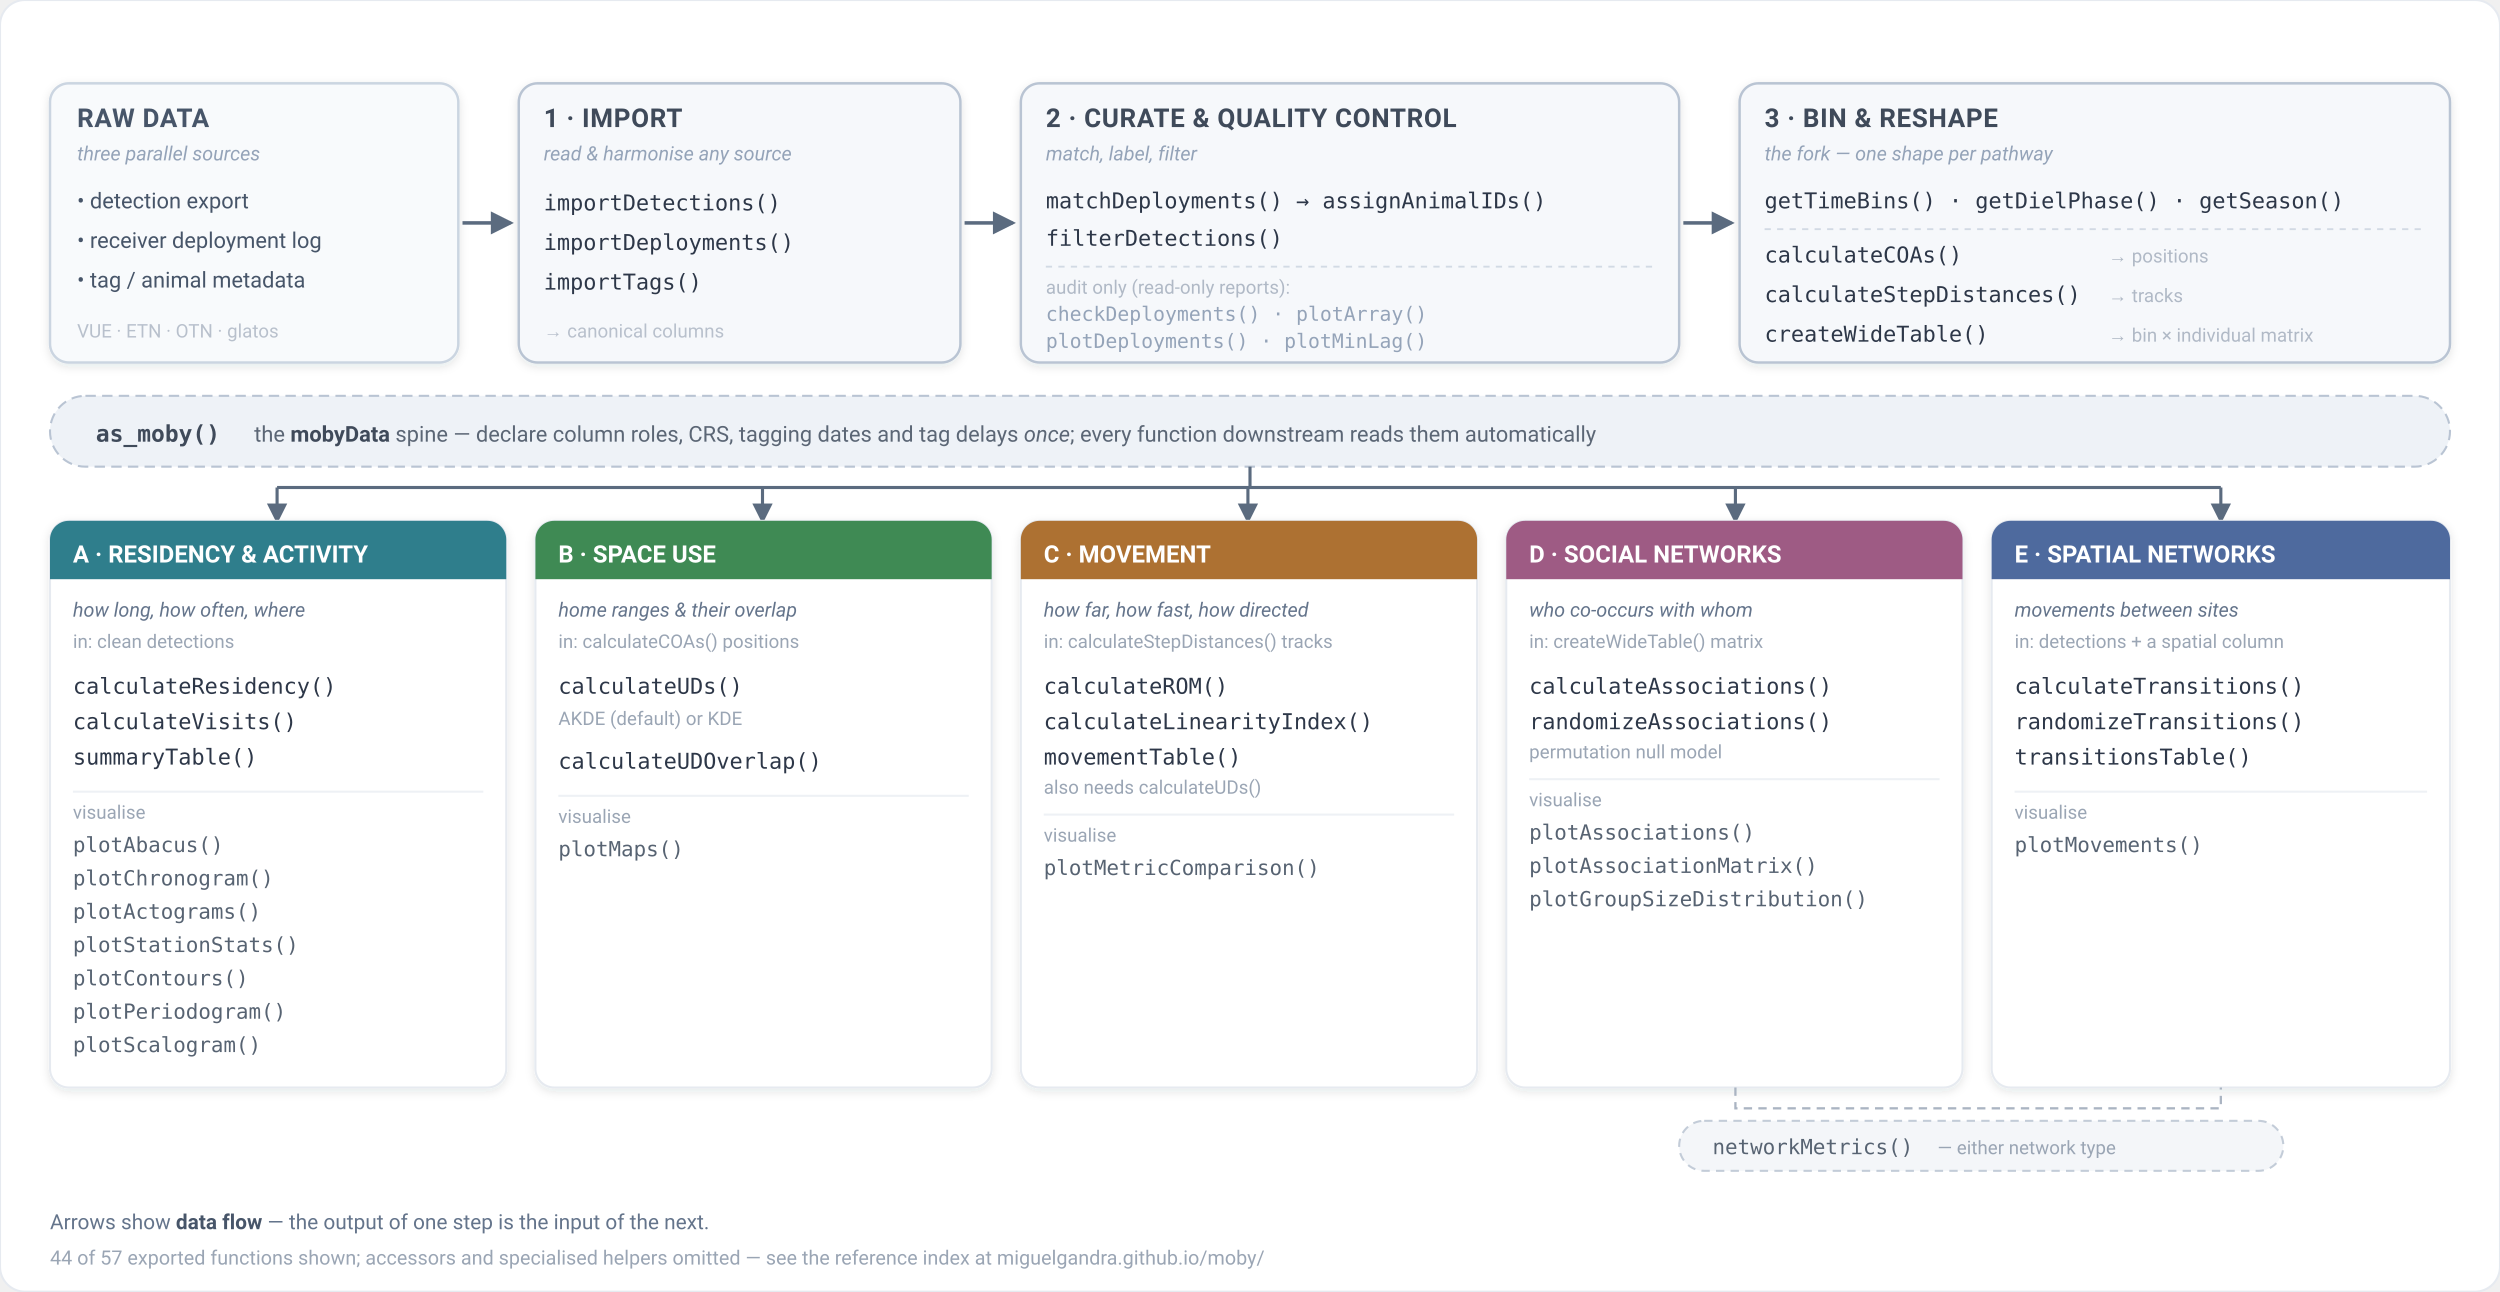
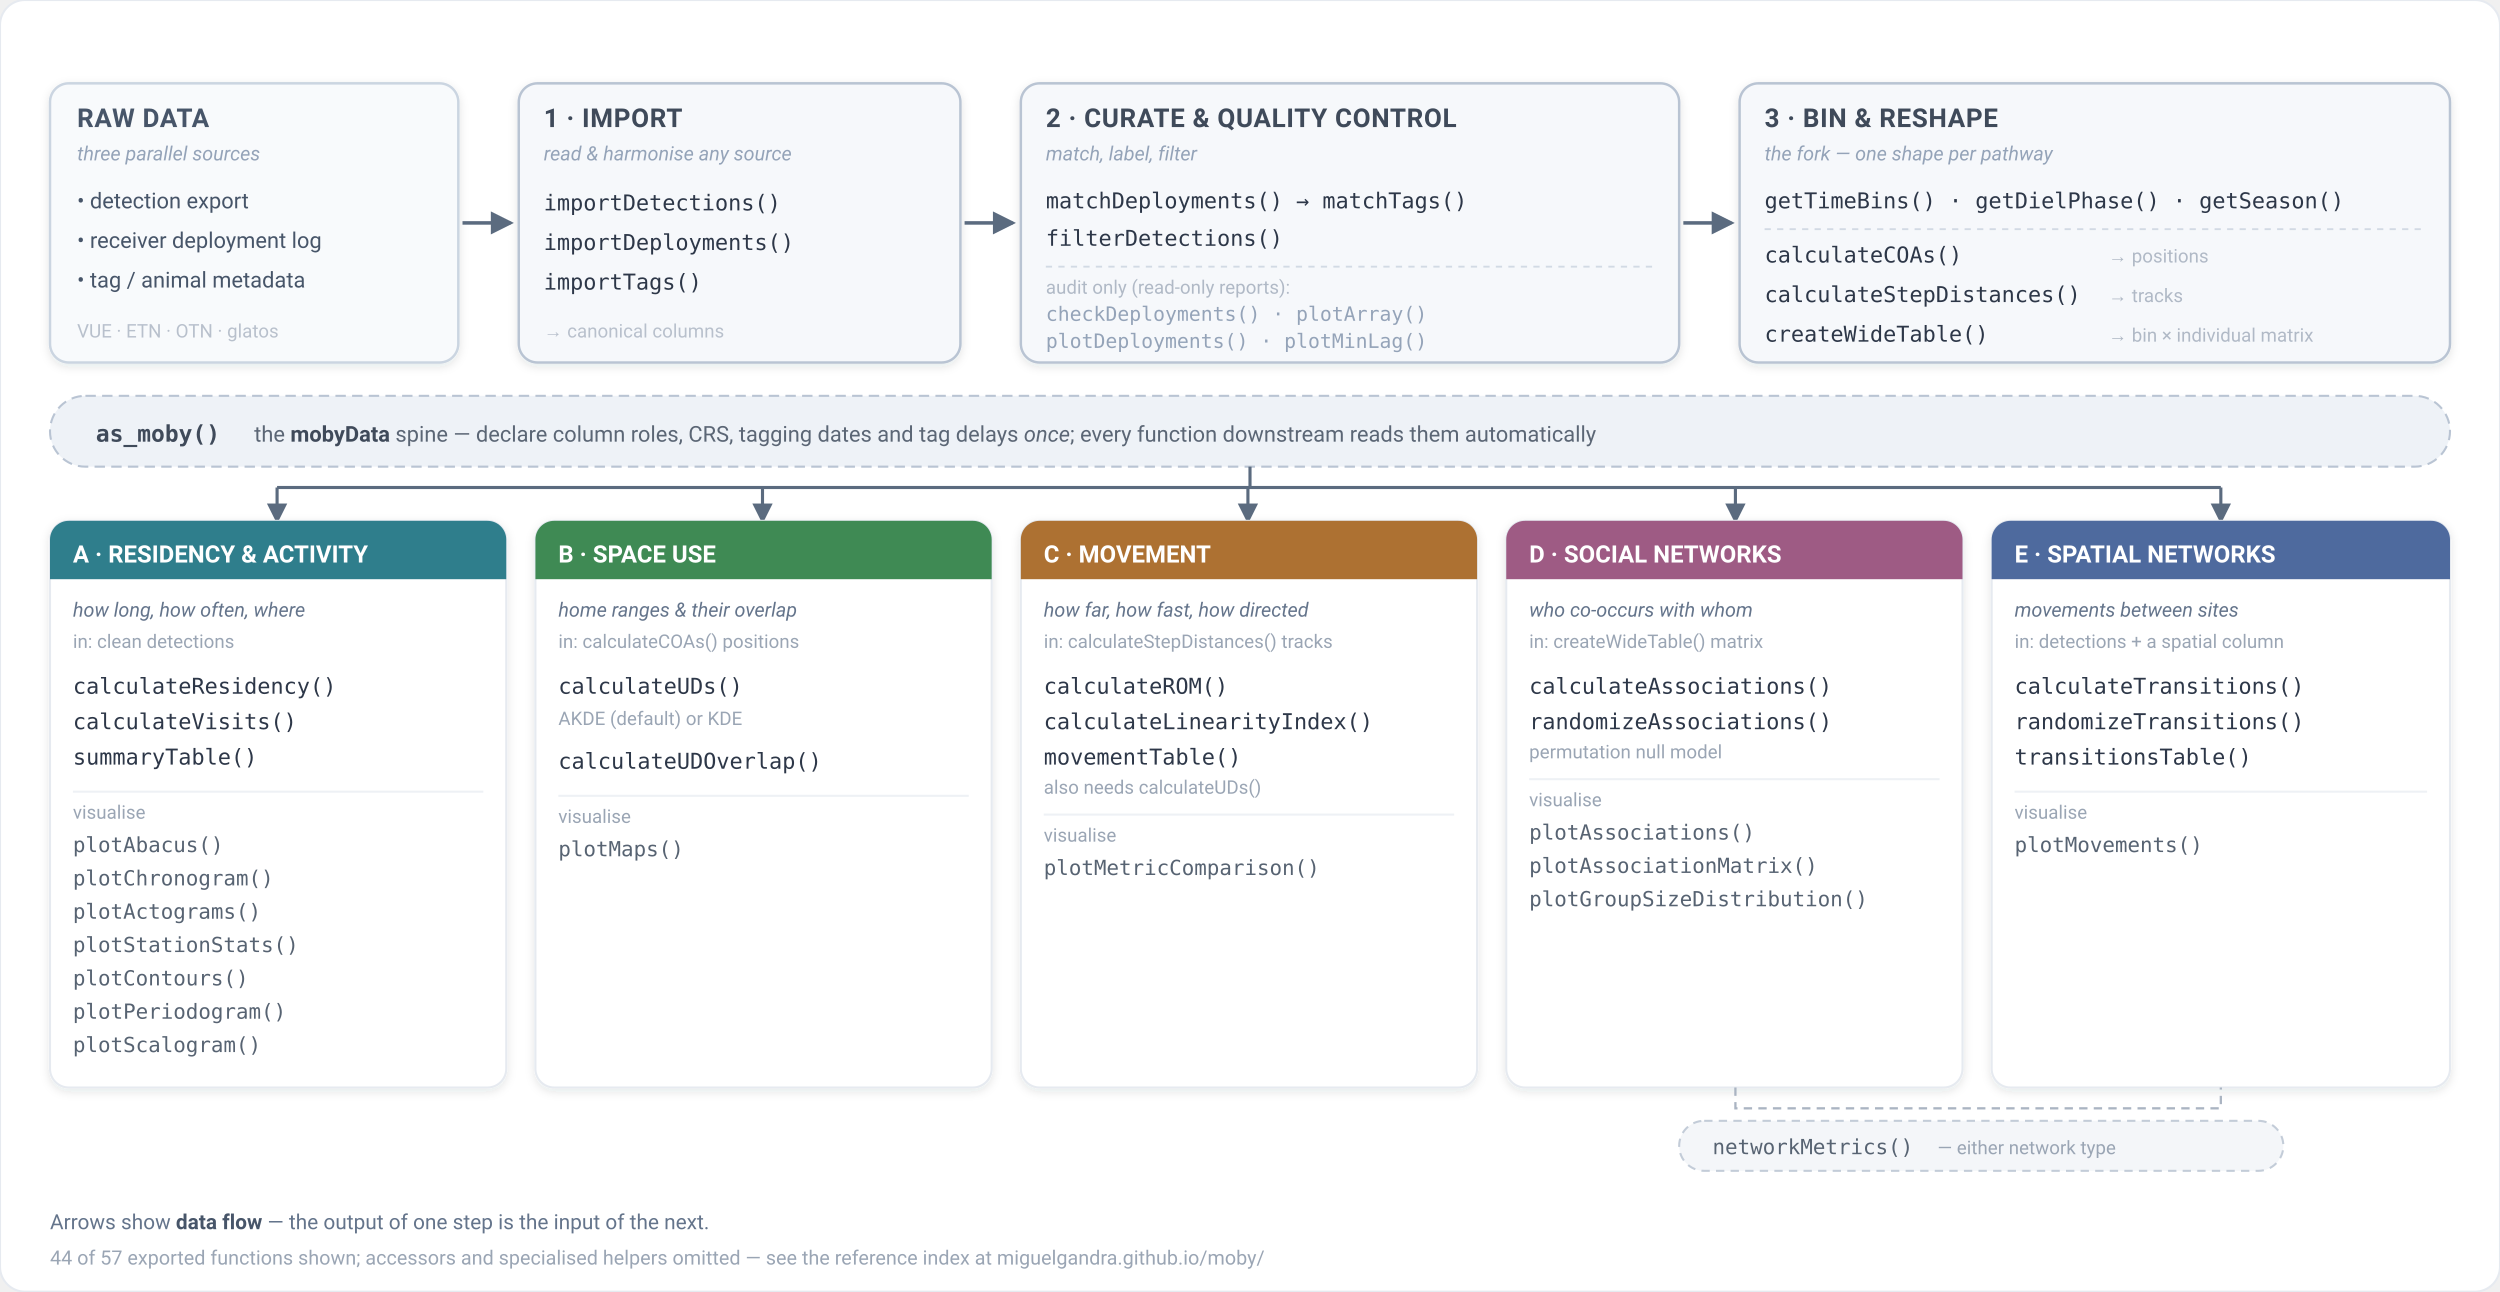
<svg xmlns="http://www.w3.org/2000/svg" viewBox="0 0 1200 620" width="1200" height="620" font-family="system-ui, -apple-system, 'Segoe UI', Roboto, 'Helvetica Neue', Arial, sans-serif" role="img" aria-label="moby package workflow: raw data through import, quality control and reshaping into five analytical pathways">
  <defs>
    <marker id="arw" viewBox="0 0 10 10" refX="8.5" refY="5" markerWidth="6.5" markerHeight="6.5" orient="auto-start-reverse">
      <path d="M 0 0 L 10 5 L 0 10 z" fill="#5b6b7f" />
    </marker>
    <filter id="cardshadow" x="-6%" y="-6%" width="112%" height="116%">
      <feDropShadow dx="0" dy="1.5" stdDeviation="2.4" flood-color="#243447" flood-opacity="0.11" />
    </filter>
  </defs>
  <rect x="0" y="0" width="1200" height="620" rx="12" fill="#ffffff" stroke="#e6eaf0" stroke-width="1" />
  <rect x="24" y="40" width="196" height="134" rx="9" fill="#f8fafc" stroke="#cbd5e1" stroke-width="1.2" filter="url(#cardshadow)" />
  <text x="37" y="61" font-size="12.5" font-weight="700" fill="#475569" letter-spacing="0.3">RAW DATA</text>
  <text x="37" y="77" font-size="9.5" font-style="italic" fill="#94a3b8">three parallel sources</text>
  <text x="37" y="100" font-size="10.5" fill="#475569">• detection export</text>
  <text x="37" y="119" font-size="10.5" fill="#475569">• receiver deployment log</text>
  <text x="37" y="138" font-size="10.5" fill="#475569">• tag / animal metadata</text>
  <text x="37" y="162" font-size="9" fill="#b8c0cc">VUE · ETN · OTN · glatos</text>
  <line x1="222" y1="107" x2="245" y2="107" stroke="#5b6b7f" stroke-width="1.7" marker-end="url(#arw)" />
  <rect x="249" y="40" width="212" height="134" rx="9" fill="#f6f8fb" stroke="#b9c4d3" stroke-width="1.2" filter="url(#cardshadow)" />
  <text x="261" y="61" font-size="12.5" font-weight="700" fill="#3f4a5a" letter-spacing="0.3">1 · IMPORT</text>
  <text x="261" y="77" font-size="9.5" font-style="italic" fill="#94a3b8">read &amp; harmonise any source</text>
  <text x="261" y="101" font-size="10.5" font-family="ui-monospace, Menlo, Consolas, monospace" fill="#2d3748">importDetections()</text>
  <text x="261" y="120" font-size="10.5" font-family="ui-monospace, Menlo, Consolas, monospace" fill="#2d3748">importDeployments()</text>
  <text x="261" y="139" font-size="10.5" font-family="ui-monospace, Menlo, Consolas, monospace" fill="#2d3748">importTags()</text>
  <text x="261" y="162" font-size="9" fill="#b8c0cc">→ canonical columns</text>
  <line x1="463" y1="107" x2="486" y2="107" stroke="#5b6b7f" stroke-width="1.7" marker-end="url(#arw)" />
  <rect x="490" y="40" width="316" height="134" rx="9" fill="#f6f8fb" stroke="#b9c4d3" stroke-width="1.2" filter="url(#cardshadow)" />
  <text x="502" y="61" font-size="12.5" font-weight="700" fill="#3f4a5a" letter-spacing="0.3">2 · CURATE &amp; QUALITY CONTROL</text>
  <text x="502" y="77" font-size="9.5" font-style="italic" fill="#94a3b8">match, label, filter</text>
-   <text x="502" y="100" font-size="10.5" font-family="ui-monospace, Menlo, Consolas, monospace" fill="#2d3748">matchDeployments()  →  assignAnimalIDs()</text>
+   <text x="502" y="100" font-size="10.5" font-family="ui-monospace, Menlo, Consolas, monospace" fill="#2d3748">matchDeployments()  →  matchTags()</text>
  <text x="502" y="118" font-size="10.5" font-family="ui-monospace, Menlo, Consolas, monospace" fill="#2d3748">filterDetections()</text>
  <line x1="502" y1="128" x2="794" y2="128" stroke="#d2dae4" stroke-width="0.9" stroke-dasharray="3 3" />
  <text x="502" y="141" font-size="9" fill="#b0b9c6">audit only (read-only reports):</text>
  <text x="502" y="154" font-size="9.5" font-family="ui-monospace, Menlo, Consolas, monospace" fill="#94a3b8">checkDeployments() · plotArray()</text>
  <text x="502" y="167" font-size="9.5" font-family="ui-monospace, Menlo, Consolas, monospace" fill="#94a3b8">plotDeployments() · plotMinLag()</text>
  <line x1="808" y1="107" x2="831" y2="107" stroke="#5b6b7f" stroke-width="1.7" marker-end="url(#arw)" />
  <rect x="835" y="40" width="341" height="134" rx="9" fill="#f6f8fb" stroke="#b9c4d3" stroke-width="1.2" filter="url(#cardshadow)" />
  <text x="847" y="61" font-size="12.5" font-weight="700" fill="#3f4a5a" letter-spacing="0.3">3 · BIN &amp; RESHAPE</text>
  <text x="847" y="77" font-size="9.5" font-style="italic" fill="#94a3b8">the fork — one shape per pathway</text>
  <text x="847" y="100" font-size="10.5" font-family="ui-monospace, Menlo, Consolas, monospace" fill="#2d3748">getTimeBins() · getDielPhase() · getSeason()</text>
  <line x1="847" y1="110" x2="1164" y2="110" stroke="#d2dae4" stroke-width="0.9" stroke-dasharray="3 3" />
  <text x="847" y="126" font-size="10.5" font-family="ui-monospace, Menlo, Consolas, monospace" fill="#2d3748">calculateCOAs()</text>
  <text x="1012" y="126" font-size="9" fill="#b0b9c6">→ positions</text>
  <text x="847" y="145" font-size="10.5" font-family="ui-monospace, Menlo, Consolas, monospace" fill="#2d3748">calculateStepDistances()</text>
  <text x="1012" y="145" font-size="9" fill="#b0b9c6">→ tracks</text>
  <text x="847" y="164" font-size="10.5" font-family="ui-monospace, Menlo, Consolas, monospace" fill="#2d3748">createWideTable()</text>
  <text x="1012" y="164" font-size="9" fill="#b0b9c6">→ bin × individual matrix</text>
  <rect x="24" y="190" width="1152" height="34" rx="17" fill="#eef2f7" stroke="#b9c4d3" stroke-width="1" stroke-dasharray="5 3" />
  <text x="46" y="212" font-size="11" font-weight="700" font-family="ui-monospace, Menlo, Consolas, monospace" fill="#3f4a5a">as_moby()</text>
  <text x="122" y="212" font-size="10.5" fill="#5b6675">the <tspan font-weight="700" fill="#3f4a5a">mobyData</tspan> spine — declare column roles, CRS, tagging dates and tag delays <tspan font-style="italic">once</tspan>; every function downstream reads them automatically</text>
  <path d="M 600 224 L 600 234" stroke="#5b6b7f" stroke-width="1.5" fill="none" />
  <path d="M 133 234 L 1066 234" stroke="#5b6b7f" stroke-width="1.5" fill="none" />
  <path d="M 133 234 L 133 250" stroke="#5b6b7f" stroke-width="1.5" fill="none" marker-end="url(#arw)" />
  <path d="M 366 234 L 366 250" stroke="#5b6b7f" stroke-width="1.5" fill="none" marker-end="url(#arw)" />
  <path d="M 599 234 L 599 250" stroke="#5b6b7f" stroke-width="1.5" fill="none" marker-end="url(#arw)" />
  <path d="M 833 234 L 833 250" stroke="#5b6b7f" stroke-width="1.5" fill="none" marker-end="url(#arw)" />
  <path d="M 1066 234 L 1066 250" stroke="#5b6b7f" stroke-width="1.5" fill="none" marker-end="url(#arw)" />
  <rect x="24" y="250" width="219" height="272" rx="9" fill="#ffffff" stroke="#e6eaf0" stroke-width="1" filter="url(#cardshadow)" />
  <path d="M 24 259 a9 9 0 0 1 9 -9 h201 a9 9 0 0 1 9 9 v19 h-219 z" fill="#2F7E8C" />
  <text x="35" y="270" font-size="11.5" font-weight="700" fill="#ffffff">A · RESIDENCY &amp; ACTIVITY</text>
  <text x="35" y="296" font-size="9.5" font-style="italic" fill="#64748b">how long, how often, where</text>
  <text x="35" y="311" font-size="9" fill="#9aa5b4">in: clean detections</text>
  <text x="35" y="333" font-size="10.5" font-family="ui-monospace, Menlo, Consolas, monospace" fill="#2d3748">calculateResidency()</text>
  <text x="35" y="350" font-size="10.5" font-family="ui-monospace, Menlo, Consolas, monospace" fill="#2d3748">calculateVisits()</text>
  <text x="35" y="367" font-size="10.5" font-family="ui-monospace, Menlo, Consolas, monospace" fill="#2d3748">summaryTable()</text>
  <line x1="35" y1="380" x2="232" y2="380" stroke="#eef1f5" stroke-width="1" />
  <text x="35" y="393" font-size="9" fill="#9aa5b4">visualise</text>
  <text x="35" y="409" font-size="10" font-family="ui-monospace, Menlo, Consolas, monospace" fill="#576372">plotAbacus()</text>
  <text x="35" y="425" font-size="10" font-family="ui-monospace, Menlo, Consolas, monospace" fill="#576372">plotChronogram()</text>
  <text x="35" y="441" font-size="10" font-family="ui-monospace, Menlo, Consolas, monospace" fill="#576372">plotActograms()</text>
  <text x="35" y="457" font-size="10" font-family="ui-monospace, Menlo, Consolas, monospace" fill="#576372">plotStationStats()</text>
  <text x="35" y="473" font-size="10" font-family="ui-monospace, Menlo, Consolas, monospace" fill="#576372">plotContours()</text>
  <text x="35" y="489" font-size="10" font-family="ui-monospace, Menlo, Consolas, monospace" fill="#576372">plotPeriodogram()</text>
  <text x="35" y="505" font-size="10" font-family="ui-monospace, Menlo, Consolas, monospace" fill="#576372">plotScalogram()</text>
  <rect x="257" y="250" width="219" height="272" rx="9" fill="#ffffff" stroke="#e6eaf0" stroke-width="1" filter="url(#cardshadow)" />
  <path d="M 257 259 a9 9 0 0 1 9 -9 h201 a9 9 0 0 1 9 9 v19 h-219 z" fill="#3F8A54" />
  <text x="268" y="270" font-size="11.5" font-weight="700" fill="#ffffff">B · SPACE USE</text>
  <text x="268" y="296" font-size="9.5" font-style="italic" fill="#64748b">home ranges &amp; their overlap</text>
  <text x="268" y="311" font-size="9" fill="#9aa5b4">in: calculateCOAs() positions</text>
  <text x="268" y="333" font-size="10.5" font-family="ui-monospace, Menlo, Consolas, monospace" fill="#2d3748">calculateUDs()</text>
  <text x="268" y="348" font-size="9" fill="#9aa5b4">AKDE (default) or KDE</text>
  <text x="268" y="369" font-size="10.5" font-family="ui-monospace, Menlo, Consolas, monospace" fill="#2d3748">calculateUDOverlap()</text>
  <line x1="268" y1="382" x2="465" y2="382" stroke="#eef1f5" stroke-width="1" />
  <text x="268" y="395" font-size="9" fill="#9aa5b4">visualise</text>
  <text x="268" y="411" font-size="10" font-family="ui-monospace, Menlo, Consolas, monospace" fill="#576372">plotMaps()</text>
  <rect x="490" y="250" width="219" height="272" rx="9" fill="#ffffff" stroke="#e6eaf0" stroke-width="1" filter="url(#cardshadow)" />
  <path d="M 490 259 a9 9 0 0 1 9 -9 h201 a9 9 0 0 1 9 9 v19 h-219 z" fill="#AD7132" />
  <text x="501" y="270" font-size="11.5" font-weight="700" fill="#ffffff">C · MOVEMENT</text>
  <text x="501" y="296" font-size="9.5" font-style="italic" fill="#64748b">how far, how fast, how directed</text>
  <text x="501" y="311" font-size="9" fill="#9aa5b4">in: calculateStepDistances() tracks</text>
  <text x="501" y="333" font-size="10.5" font-family="ui-monospace, Menlo, Consolas, monospace" fill="#2d3748">calculateROM()</text>
  <text x="501" y="350" font-size="10.5" font-family="ui-monospace, Menlo, Consolas, monospace" fill="#2d3748">calculateLinearityIndex()</text>
  <text x="501" y="367" font-size="10.5" font-family="ui-monospace, Menlo, Consolas, monospace" fill="#2d3748">movementTable()</text>
  <text x="501" y="381" font-size="9" fill="#9aa5b4">also needs calculateUDs()</text>
  <line x1="501" y1="391" x2="698" y2="391" stroke="#eef1f5" stroke-width="1" />
  <text x="501" y="404" font-size="9" fill="#9aa5b4">visualise</text>
  <text x="501" y="420" font-size="10" font-family="ui-monospace, Menlo, Consolas, monospace" fill="#576372">plotMetricComparison()</text>
  <rect x="723" y="250" width="219" height="272" rx="9" fill="#ffffff" stroke="#e6eaf0" stroke-width="1" filter="url(#cardshadow)" />
  <path d="M 723 259 a9 9 0 0 1 9 -9 h201 a9 9 0 0 1 9 9 v19 h-219 z" fill="#9E5B84" />
  <text x="734" y="270" font-size="11.5" font-weight="700" fill="#ffffff">D · SOCIAL NETWORKS</text>
  <text x="734" y="296" font-size="9.5" font-style="italic" fill="#64748b">who co-occurs with whom</text>
  <text x="734" y="311" font-size="9" fill="#9aa5b4">in: createWideTable() matrix</text>
  <text x="734" y="333" font-size="10.5" font-family="ui-monospace, Menlo, Consolas, monospace" fill="#2d3748">calculateAssociations()</text>
  <text x="734" y="350" font-size="10.5" font-family="ui-monospace, Menlo, Consolas, monospace" fill="#2d3748">randomizeAssociations()</text>
  <text x="734" y="364" font-size="9" fill="#9aa5b4">permutation null model</text>
  <line x1="734" y1="374" x2="931" y2="374" stroke="#eef1f5" stroke-width="1" />
  <text x="734" y="387" font-size="9" fill="#9aa5b4">visualise</text>
  <text x="734" y="403" font-size="10" font-family="ui-monospace, Menlo, Consolas, monospace" fill="#576372">plotAssociations()</text>
  <text x="734" y="419" font-size="10" font-family="ui-monospace, Menlo, Consolas, monospace" fill="#576372">plotAssociationMatrix()</text>
  <text x="734" y="435" font-size="10" font-family="ui-monospace, Menlo, Consolas, monospace" fill="#576372">plotGroupSizeDistribution()</text>
  <rect x="956" y="250" width="220" height="272" rx="9" fill="#ffffff" stroke="#e6eaf0" stroke-width="1" filter="url(#cardshadow)" />
  <path d="M 956 259 a9 9 0 0 1 9 -9 h202 a9 9 0 0 1 9 9 v19 h-220 z" fill="#4E6A9E" />
  <text x="967" y="270" font-size="11.5" font-weight="700" fill="#ffffff">E · SPATIAL NETWORKS</text>
  <text x="967" y="296" font-size="9.5" font-style="italic" fill="#64748b">movements between sites</text>
  <text x="967" y="311" font-size="9" fill="#9aa5b4">in: detections + a spatial column</text>
  <text x="967" y="333" font-size="10.5" font-family="ui-monospace, Menlo, Consolas, monospace" fill="#2d3748">calculateTransitions()</text>
  <text x="967" y="350" font-size="10.5" font-family="ui-monospace, Menlo, Consolas, monospace" fill="#2d3748">randomizeTransitions()</text>
  <text x="967" y="367" font-size="10.5" font-family="ui-monospace, Menlo, Consolas, monospace" fill="#2d3748">transitionsTable()</text>
  <line x1="967" y1="380" x2="1165" y2="380" stroke="#eef1f5" stroke-width="1" />
  <text x="967" y="393" font-size="9" fill="#9aa5b4">visualise</text>
  <text x="967" y="409" font-size="10" font-family="ui-monospace, Menlo, Consolas, monospace" fill="#576372">plotMovements()</text>
  <path d="M 833 522 L 833 532 L 1066 532 L 1066 522" stroke="#aab4c2" stroke-width="1.1" fill="none" stroke-dasharray="4 3" />
  <rect x="806" y="538" width="290" height="24" rx="12" fill="#f4f6f9" stroke="#c3ccd8" stroke-width="1" stroke-dasharray="4 3" />
  <text x="822" y="554" font-size="10" font-family="ui-monospace, Menlo, Consolas, monospace" fill="#576372">networkMetrics()</text>
  <text x="930" y="554" font-size="9" fill="#9aa5b4">— either network type</text>
  <text x="24" y="590" font-size="10" fill="#64748b">Arrows show <tspan font-weight="700" fill="#475569">data flow</tspan> — the output of one step is the input of the next.</text>
  <text x="24" y="607" font-size="9.5" fill="#9aa5b4">44 of 57 exported functions shown; accessors and specialised helpers omitted — see the reference index at miguelgandra.github.io/moby/</text>
</svg>
